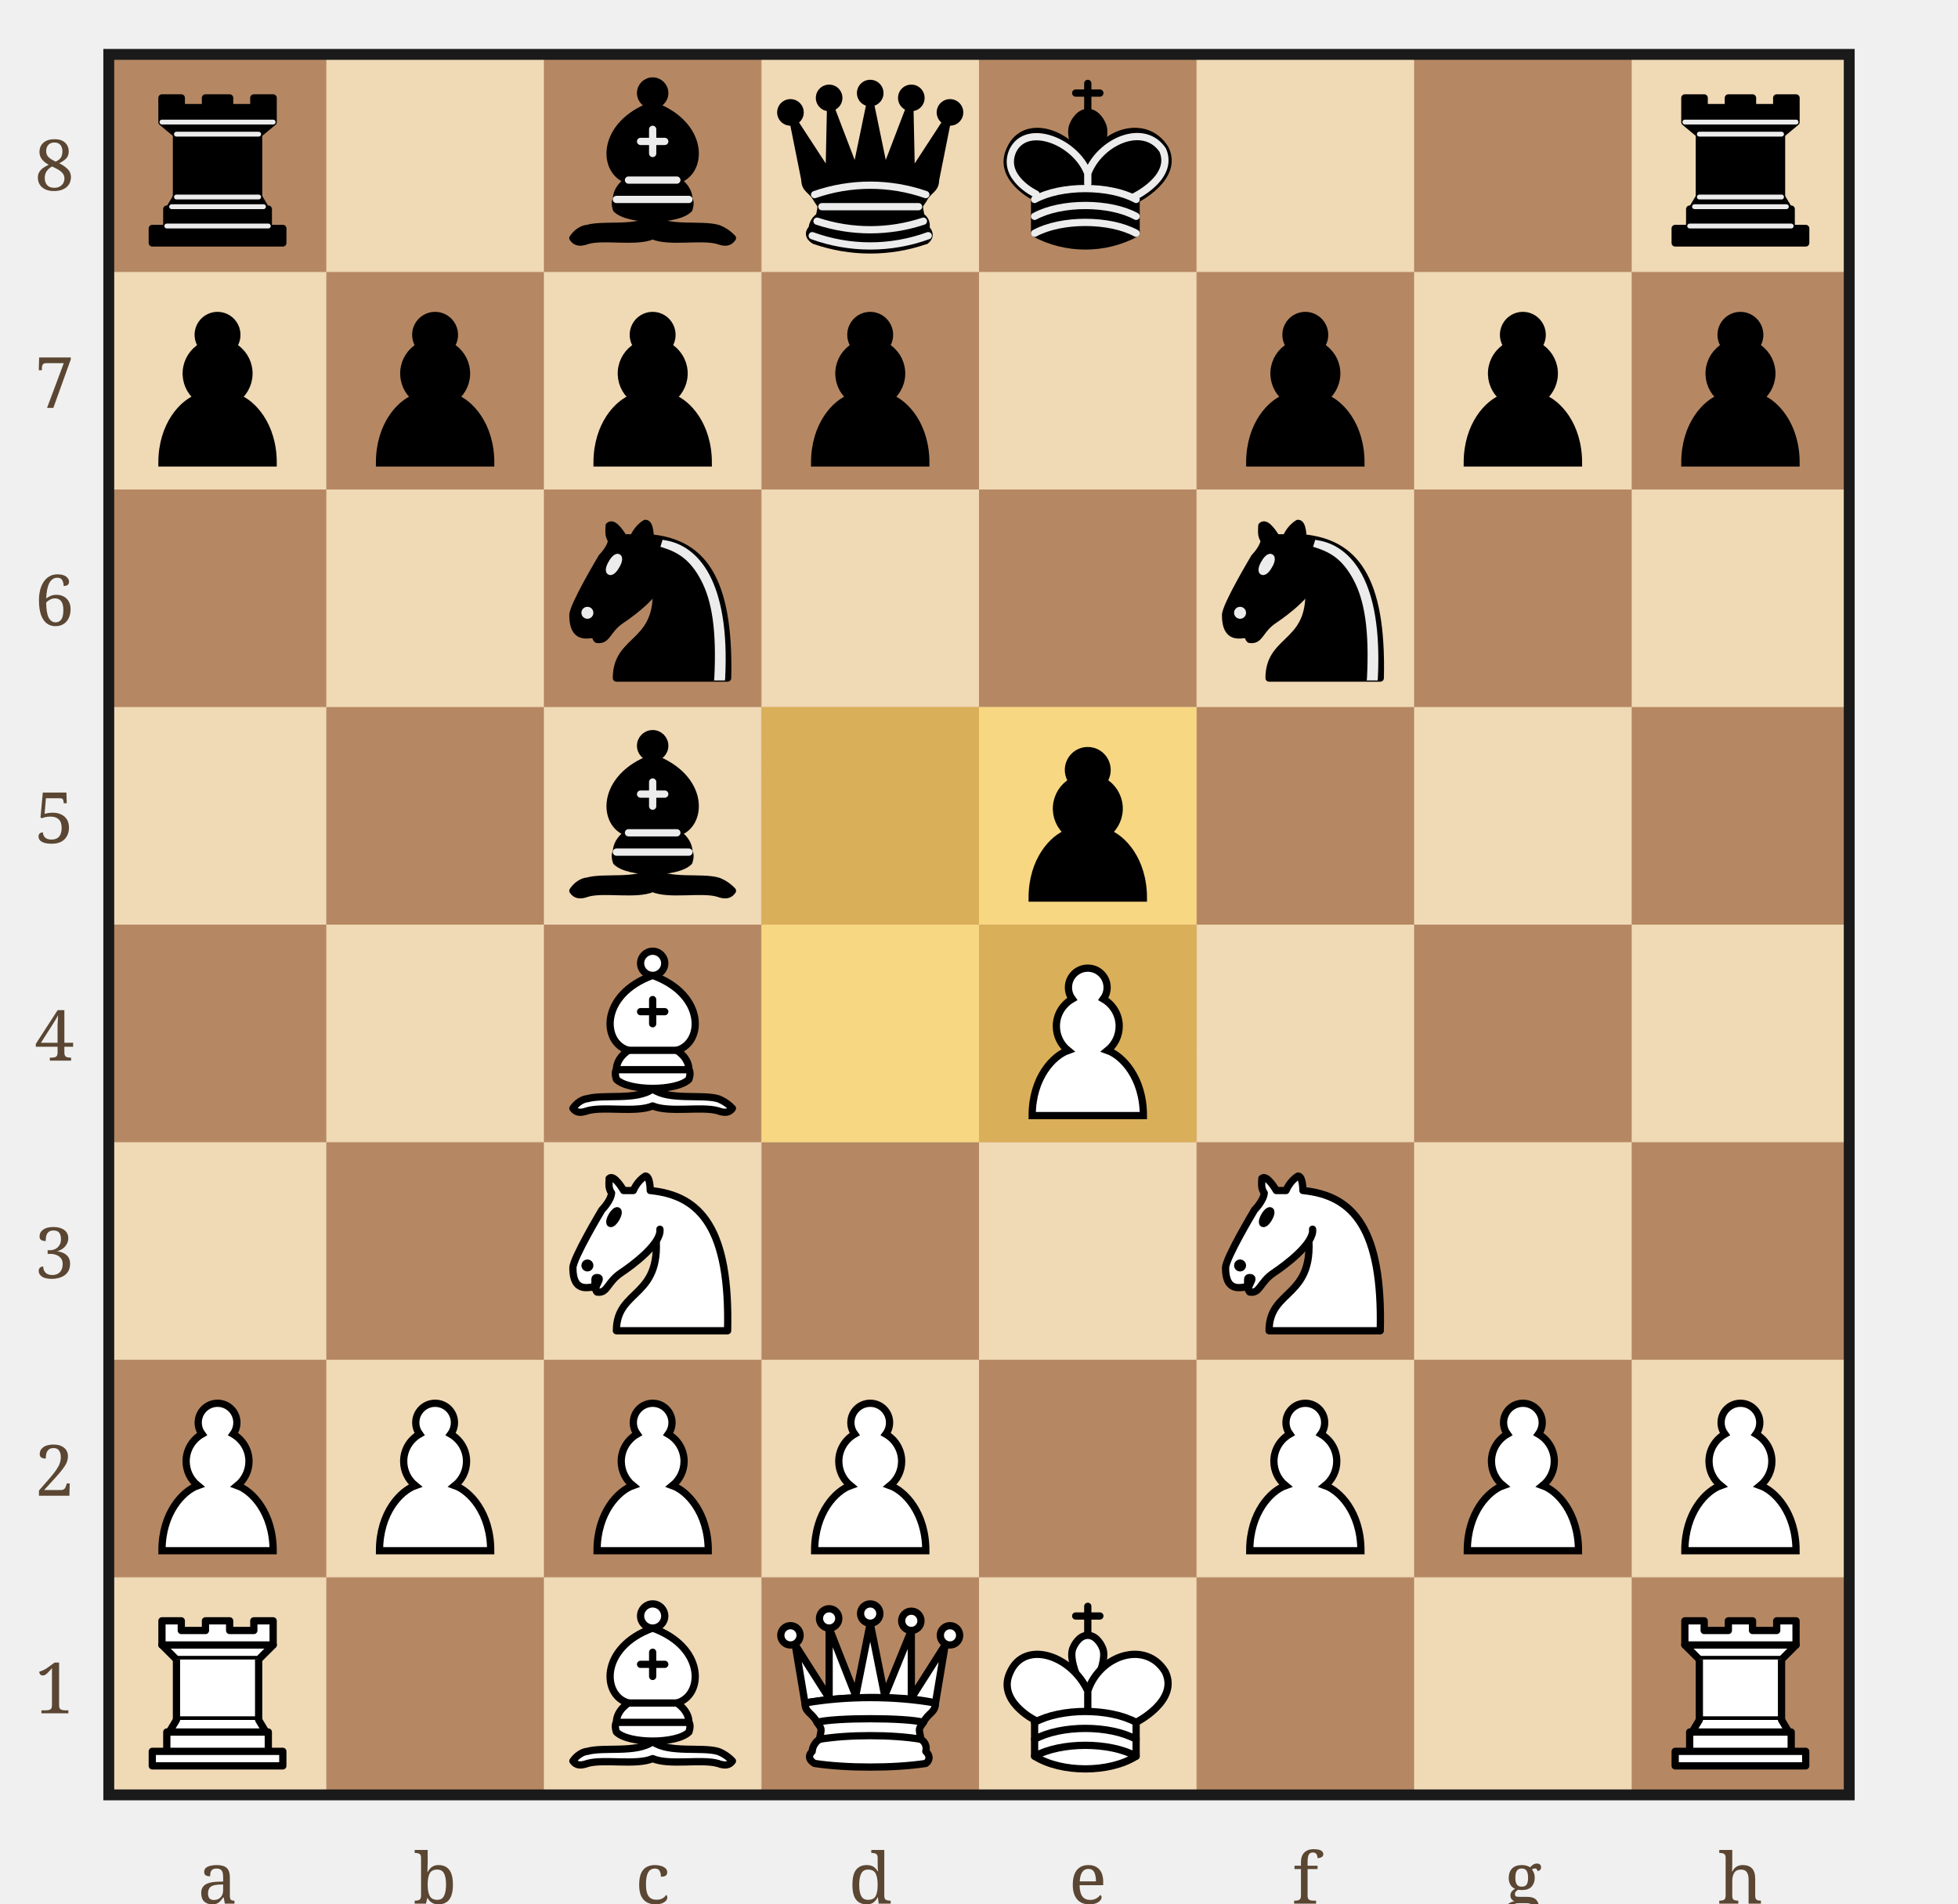
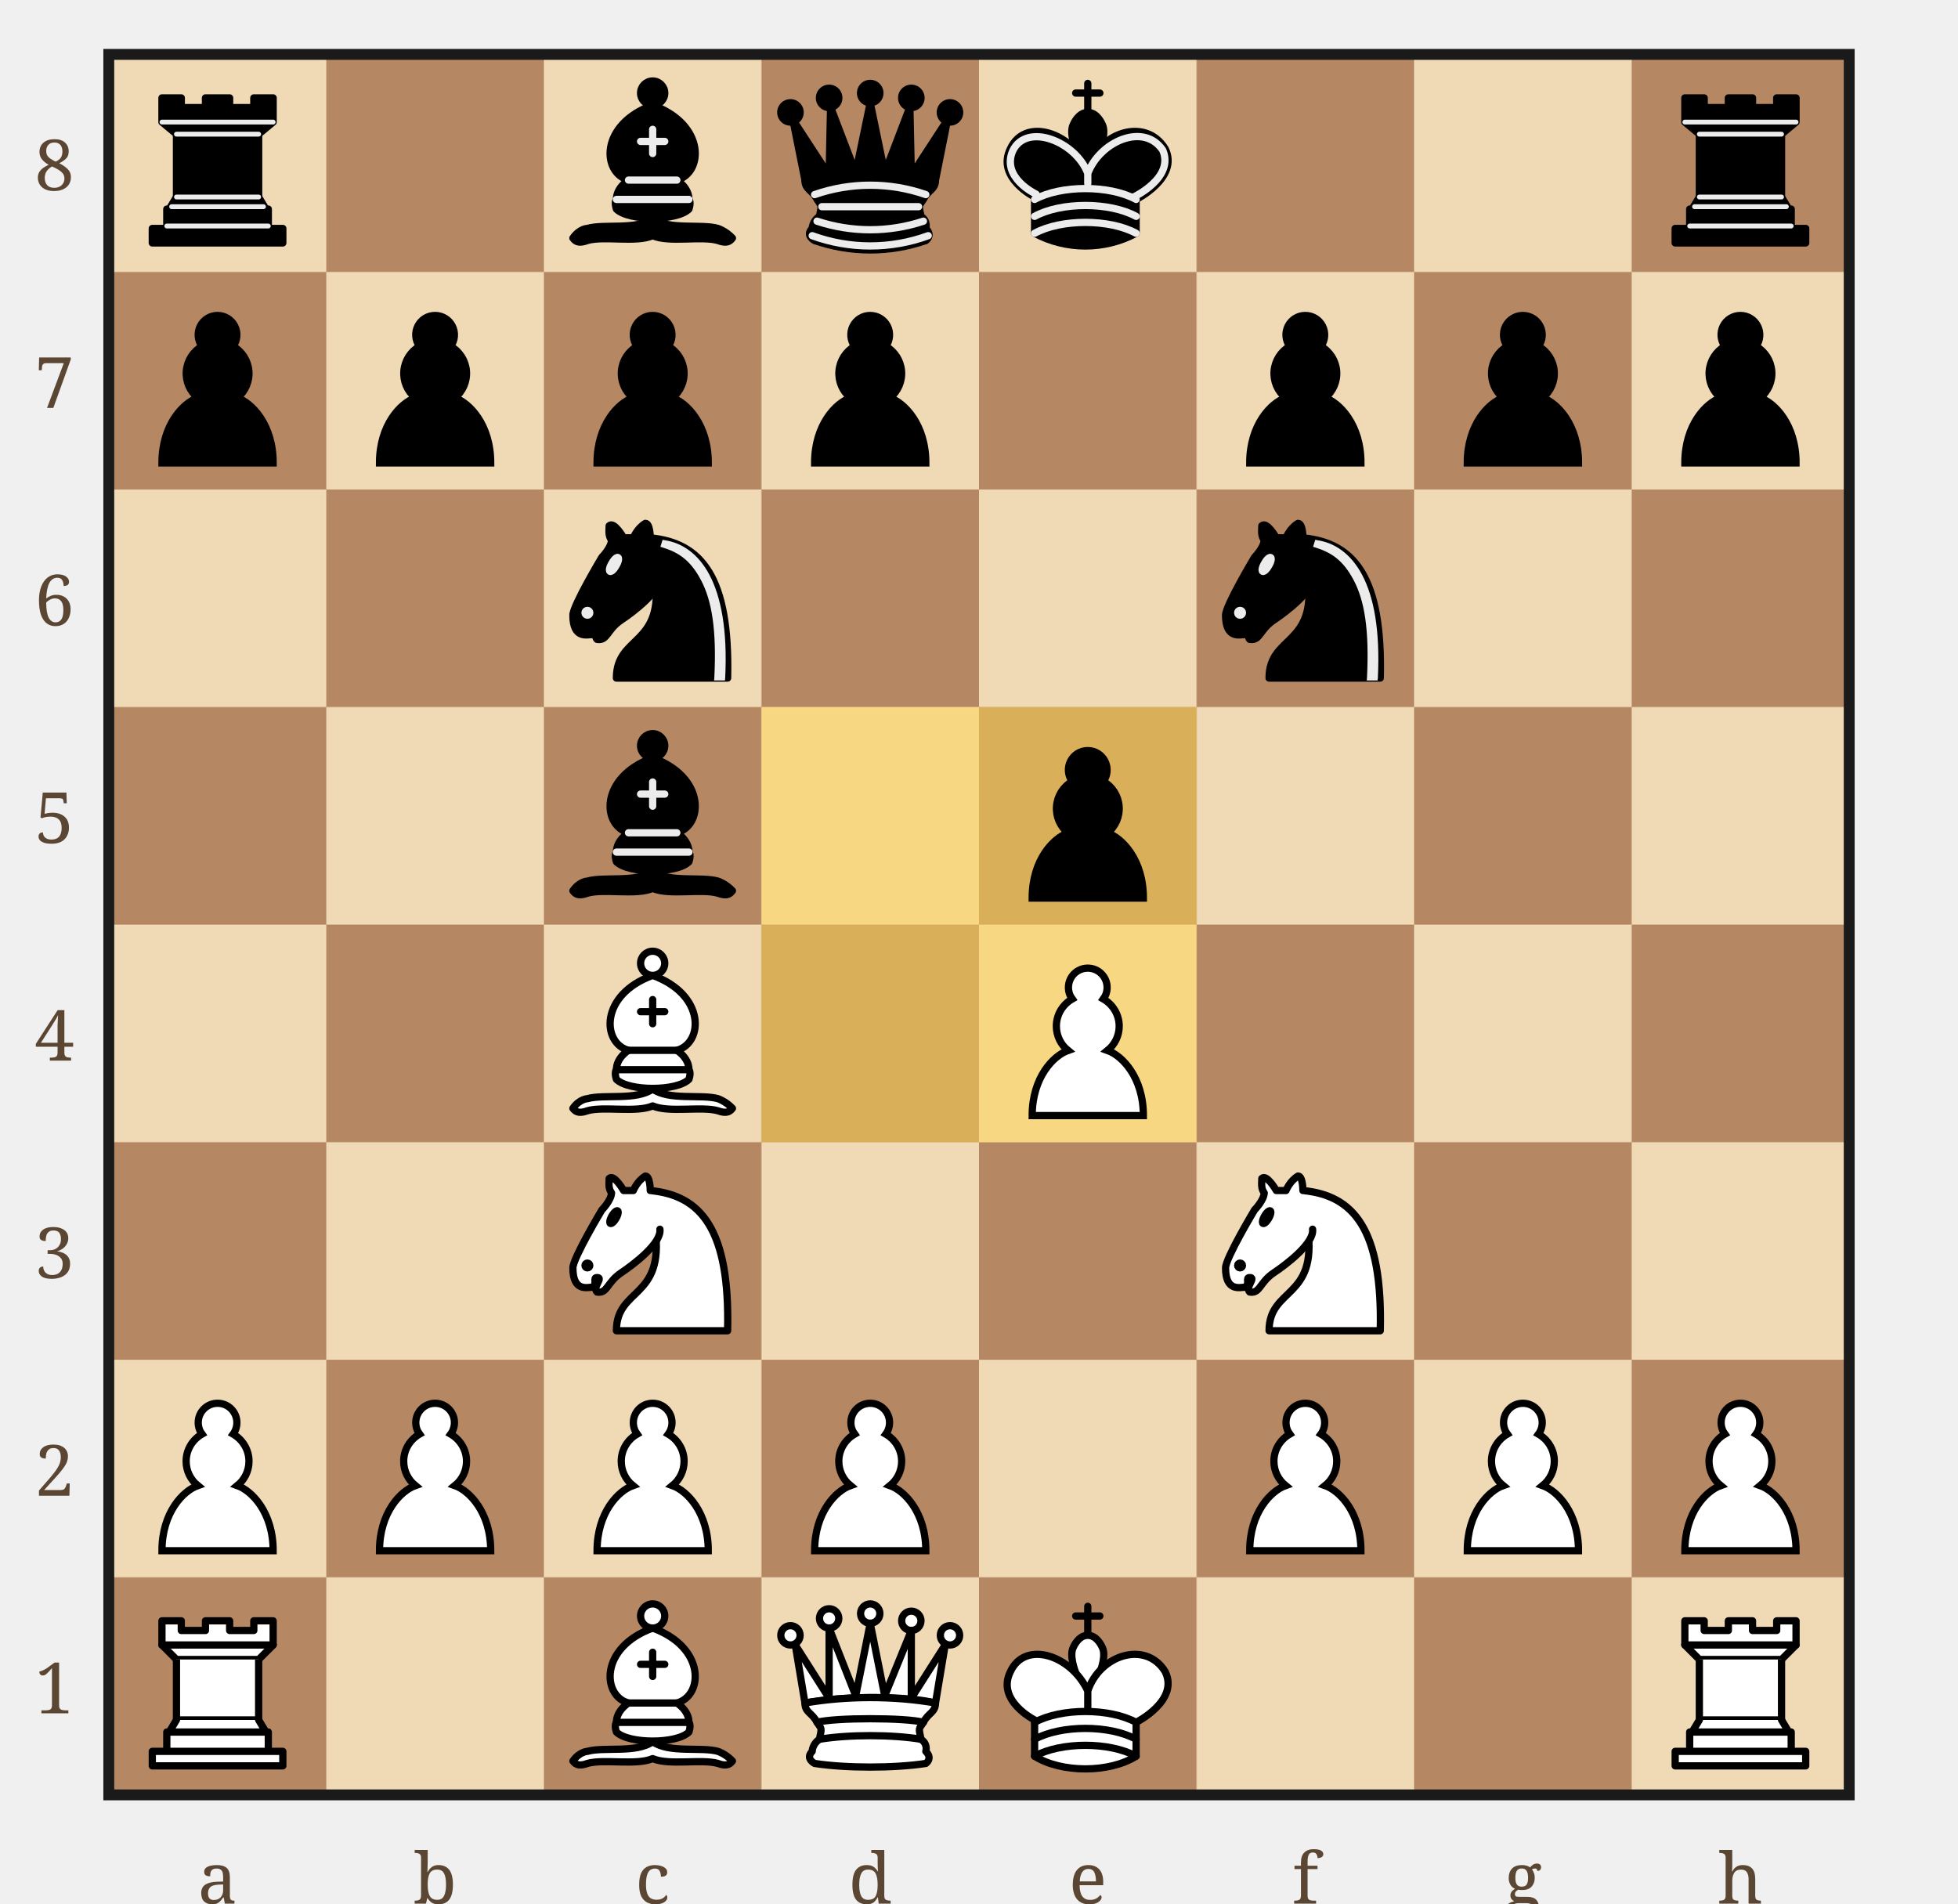
<svg xmlns="http://www.w3.org/2000/svg" viewBox="-20 -10 360 350" width="360" height="350" role="img">
  <defs>
    <pattern id="cases" width="80" height="80" patternUnits="userSpaceOnUse">
-       <rect width="80" height="80" fill="#F0D9B5" />
-       <rect width="40" height="40" fill="#B58863" />
-       <rect x="40" y="40" width="40" height="40" fill="#B58863" />
+       <rect width="80" height="80" fill="#B58863" />
+       <rect width="40" height="40" fill="#F0D9B5" />
+       <rect x="40" y="40" width="40" height="40" fill="#F0D9B5" />
    </pattern>
    <marker id="pointe" viewBox="0 0 10 10" refX="6" refY="5" markerWidth="4" markerHeight="4" orient="auto-start-reverse">
      <path d="M0 0L10 5L0 10z" fill="#B05E17" />
    </marker>
    <symbol id="bR" viewBox="0 0 45 45">
      <g fill-rule="evenodd" stroke="#000" stroke-linecap="round" stroke-linejoin="round" stroke-width="1.5">
        <path stroke-linecap="butt" d="M9 39h27v-3H9zm3.5-7 1.5-2.5h17l1.5 2.5zm-.5 4v-4h21v4z" />
        <path stroke-linecap="butt" stroke-linejoin="miter" d="M14 29.5v-13h17v13z" />
        <path stroke-linecap="butt" d="M14 16.5 11 14h23l-3 2.5zM11 14V9h4v2h5V9h5v2h5V9h4v5z" />
        <path fill="none" stroke="#ececec" stroke-linejoin="miter" stroke-width="1" d="M12 35.5h21m-20-4h19m-18-2h17m-17-13h17M11 14h23" />
      </g>
    </symbol>
    <symbol id="bB" viewBox="0 0 45 45">
      <g fill="none" fill-rule="evenodd" stroke="#000" stroke-linecap="round" stroke-linejoin="round" stroke-width="1.5">
        <g fill="#000" stroke-linecap="butt">
          <path d="M9 36c3.4-1 10.1.4 13.5-2 3.4 2.4 10.1 1 13.5 2 0 0 1.6.5 3 2-.7 1-1.6 1-3 .5-3.4-1-10.1.5-13.5-1-3.4 1.5-10.1 0-13.5 1-1.4.5-2.3.5-3-.5 1.4-2 3-2 3-2z" />
          <path d="M15 32c2.5 2.5 12.5 2.5 15 0 .5-1.5 0-2 0-2 0-2.5-2.5-4-2.5-4 5.5-1.5 6-11.5-5-15.5-11 4-10.5 14-5 15.5 0 0-2.5 1.5-2.5 4 0 0-.5.5 0 2z" />
          <path d="M25 8a2.5 2.5 0 1 1-5 0 2.5 2.5 0 1 1 5 0z" />
        </g>
        <path stroke="#ececec" stroke-linejoin="miter" d="M17.5 26h10M15 30h15m-7.5-14.5v5M20 18h5" />
      </g>
    </symbol>
    <symbol id="bQ" viewBox="0 0 45 45">
      <g fill-rule="evenodd" stroke="#000" stroke-linecap="round" stroke-linejoin="round" stroke-width="1.5">
        <g stroke="none">
          <circle cx="6" cy="12" r="2.75" />
          <circle cx="14" cy="9" r="2.75" />
          <circle cx="22.5" cy="8" r="2.75" />
          <circle cx="31" cy="9" r="2.75" />
          <circle cx="39" cy="12" r="2.75" />
        </g>
        <path stroke-linecap="butt" d="M9 26c8.5-1.5 21-1.5 27 0l2.5-12.5L31 25l-.3-14.1-5.2 13.6-3-14.5-3 14.5-5.2-13.6L14 25 6.5 13.5z" />
        <path stroke-linecap="butt" d="M9 26c0 2 1.5 2 2.5 4 1 1.5 1 1 .5 3.5-1.5 1-1.5 2.5-1.5 2.5-1.5 1.5.5 2.5.5 2.5 6.5 1 16.5 1 23 0 0 0 1.5-1 0-2.5 0 0 .5-1.5-1-2.5-.5-2.5-.5-2 .5-3.5 1-2 2.5-2 2.5-4-8.5-1.5-18.5-1.5-27 0z" />
        <path fill="none" stroke-linecap="butt" d="M11 38.5a35 35 1 0 0 23 0" />
        <path fill="none" stroke="#ececec" d="M11 29a35 35 1 0 1 23 0m-21.5 2.5h20m-21 3a35 35 1 0 0 22 0m-23 3a35 35 1 0 0 24 0" />
      </g>
    </symbol>
    <symbol id="bK" viewBox="0 0 45 45">
      <g fill="none" fill-rule="evenodd" stroke="#000" stroke-linecap="round" stroke-linejoin="round" stroke-width="1.5">
        <path stroke-linejoin="miter" d="M22.5 11.6V6" />
        <path fill="#000" stroke-linecap="butt" stroke-linejoin="miter" d="M22.5 25s4.5-7.5 3-10.5c0 0-1-2.5-3-2.5s-3 2.5-3 2.5c-1.5 3 3 10.5 3 10.5" />
        <path fill="#000" d="M11.5 37a22.3 22.3 0 0 0 21 0v-7s9-4.5 6-10.5c-4-6.5-13.5-3.5-16 4V27v-3.5c-3.5-7.5-13-10.5-16-4-3 6 5 10 5 10z" />
        <path stroke-linejoin="miter" d="M20 8h5" />
        <path stroke="#ececec" d="M32 29.5s8.5-4 6-9.7C34.1 14 25 18 22.5 24.6v2.1-2.1C20 18 9.9 14 7 19.9c-2.5 5.6 4.8 9 4.8 9" />
        <path stroke="#ececec" d="M11.5 30c5.5-3 15.5-3 21 0m-21 3.5c5.5-3 15.5-3 21 0m-21 3.5c5.5-3 15.5-3 21 0" />
      </g>
    </symbol>
    <symbol id="bP" viewBox="0 0 45 45">
      <path stroke="#000" stroke-linecap="round" stroke-width="1.5" d="M22.5 9a4 4 0 0 0-3.22 6.38 6.48 6.48 0 0 0-.87 10.65c-3 1.06-7.41 5.55-7.41 13.47h23c0-7.92-4.41-12.41-7.41-13.47a6.46 6.46 0 0 0-.87-10.65A4.01 4.01 0 0 0 22.5 9z" />
    </symbol>
    <symbol id="bN" viewBox="0 0 45 45">
      <g fill="none" fill-rule="evenodd" stroke="#000" stroke-linecap="round" stroke-linejoin="round" stroke-width="1.5">
        <path fill="#000" d="M22 10c10.5 1 16.5 8 16 29H15c0-9 10-6.5 8-21" />
        <path fill="#000" d="M24 18c.38 2.91-5.55 7.37-8 9-3 2-2.82 4.34-5 4-1.04-.94 1.41-3.04 0-3-1 0 .19 1.23-1 2-1 0-4 1-4-4 0-2 6-12 6-12s1.89-1.9 2-3.5c-.73-1-.5-2-.5-3 1-1 3 2.5 3 2.5h2s.78-2 2.5-3c1 0 1 3 1 3" />
        <path fill="#ececec" stroke="#ececec" d="M9.5 25.5a.5.5 0 1 1-1 0 .5.5 0 1 1 1 0zm5.43-9.75a.5 1.5 30 1 1-.86-.5.5 1.5 30 1 1 .86.5z" />
        <path fill="#ececec" stroke="none" d="m24.55 10.4-.45 1.45.5.15c3.15 1 5.65 2.49 7.9 6.75S35.75 29.06 35.25 39l-.05.5h2.25l.05-.5c.5-10.06-.88-16.85-3.25-21.34-2.37-4.49-5.79-6.64-9.19-7.16l-.51-.1z" />
      </g>
    </symbol>
    <symbol id="wB" viewBox="0 0 45 45">
      <g fill="none" fill-rule="evenodd" stroke="#000" stroke-linecap="round" stroke-linejoin="round" stroke-width="1.5">
        <g fill="#fff" stroke-linecap="butt">
          <path d="M9 36c3.39-.97 10.11.43 13.5-2 3.39 2.43 10.11 1.03 13.5 2 0 0 1.65.54 3 2-.68.97-1.65.99-3 .5-3.39-.97-10.11.46-13.5-1-3.39 1.46-10.11.03-13.5 1-1.35.49-2.32.47-3-.5 1.35-1.94 3-2 3-2z" />
          <path d="M15 32c2.5 2.5 12.5 2.5 15 0 .5-1.5 0-2 0-2 0-2.5-2.5-4-2.5-4 5.5-1.5 6-11.5-5-15.5-11 4-10.5 14-5 15.5 0 0-2.5 1.5-2.5 4 0 0-.5.5 0 2z" />
          <path d="M25 8a2.5 2.5 0 1 1-5 0 2.5 2.5 0 1 1 5 0z" />
        </g>
        <path stroke-linejoin="miter" d="M17.5 26h10M15 30h15m-7.5-14.5v5M20 18h5" />
      </g>
    </symbol>
    <symbol id="wP" viewBox="0 0 45 45">
      <path fill="#fff" stroke="#000" stroke-linecap="round" stroke-width="1.5" d="M22.5 9c-2.21 0-4 1.79-4 4 0 .89.29 1.71.78 2.38C17.33 16.5 16 18.59 16 21c0 2.03.94 3.84 2.41 5.03-3 1.06-7.41 5.55-7.41 13.47h23c0-7.92-4.41-12.41-7.41-13.47 1.47-1.19 2.41-3 2.41-5.03 0-2.41-1.33-4.5-3.28-5.62.49-.67.78-1.49.78-2.38 0-2.21-1.79-4-4-4z" />
    </symbol>
    <symbol id="wN" viewBox="0 0 45 45">
      <g fill="none" fill-rule="evenodd" stroke="#000" stroke-linecap="round" stroke-linejoin="round" stroke-width="1.5">
        <path fill="#fff" d="M22 10c10.5 1 16.5 8 16 29H15c0-9 10-6.5 8-21" />
        <path fill="#fff" d="M24 18c.38 2.91-5.55 7.37-8 9-3 2-2.82 4.34-5 4-1.042-.94 1.41-3.04 0-3-1 0 .19 1.23-1 2-1 0-4.003 1-4-4 0-2 6-12 6-12s1.89-1.9 2-3.5c-.73-.994-.5-2-.5-3 1-1 3 2.5 3 2.5h2s.78-1.992 2.5-3c1 0 1 3 1 3" />
        <path fill="#000" d="M9.5 25.5a.5.5 0 1 1-1 0 .5.5 0 1 1 1 0zm5.433-9.75a.5 1.5 30 1 1-.866-.5.5 1.5 30 1 1 .866.5z" />
      </g>
    </symbol>
    <symbol id="wR" viewBox="0 0 45 45">
      <g fill="#fff" fill-rule="evenodd" stroke="#000" stroke-linecap="round" stroke-linejoin="round" stroke-width="1.5">
        <path stroke-linecap="butt" d="M9 39h27v-3H9v3zm3-3v-4h21v4H12zm-1-22V9h4v2h5V9h5v2h5V9h4v5" />
        <path d="m34 14-3 3H14l-3-3" />
        <path stroke-linecap="butt" stroke-linejoin="miter" d="M31 17v12.5H14V17" />
        <path d="m31 29.5 1.5 2.5h-20l1.5-2.5" />
        <path fill="none" stroke-linejoin="miter" d="M11 14h23" />
      </g>
    </symbol>
    <symbol id="wQ" viewBox="0 0 45 45">
      <g fill="#fff" fill-rule="evenodd" stroke="#000" stroke-linecap="round" stroke-linejoin="round" stroke-width="1.5">
        <path d="M8 12a2 2 0 1 1-4 0 2 2 0 1 1 4 0m16.5-4.5a2 2 0 1 1-4 0 2 2 0 1 1 4 0M41 12a2 2 0 1 1-4 0 2 2 0 1 1 4 0M16 8.5a2 2 0 1 1-4 0 2 2 0 1 1 4 0M33 9a2 2 0 1 1-4 0 2 2 0 1 1 4 0" />
        <path stroke-linecap="butt" d="M9 26c8.5-1.5 21-1.5 27 0l2-12-7 11V11l-5.5 13.5-3-15-3 15-5.5-14V25L7 14z" />
        <path stroke-linecap="butt" d="M9 26c0 2 1.5 2 2.5 4 1 1.5 1 1 .5 3.5-1.5 1-1.5 2.5-1.5 2.5-1.5 1.5.5 2.5.5 2.5 6.5 1 16.5 1 23 0 0 0 1.5-1 0-2.5 0 0 .5-1.5-1-2.5-.5-2.5-.5-2 .5-3.5 1-2 2.5-2 2.5-4-8.5-1.5-18.5-1.5-27 0z" />
        <path fill="none" d="M11.5 30c3.5-1 18.5-1 22 0M12 33.5c6-1 15-1 21 0" />
      </g>
    </symbol>
    <symbol id="wK" viewBox="0 0 45 45">
      <g fill="none" fill-rule="evenodd" stroke="#000" stroke-linecap="round" stroke-linejoin="round" stroke-width="1.5">
        <path stroke-linejoin="miter" d="M22.5 11.63V6M20 8h5" />
        <path fill="#fff" stroke-linecap="butt" stroke-linejoin="miter" d="M22.5 25s4.5-7.5 3-10.5c0 0-1-2.5-3-2.5s-3 2.5-3 2.5c-1.5 3 3 10.5 3 10.5" />
        <path fill="#fff" d="M11.5 37c5.5 3.5 15.5 3.5 21 0v-7s9-4.5 6-10.5c-4-6.5-13.5-3.5-16 4V27v-3.5c-3.5-7.5-13-10.5-16-4-3 6 5 10 5 10z" />
        <path d="M11.5 30c5.5-3 15.5-3 21 0m-21 3.5c5.5-3 15.5-3 21 0m-21 3.5c5.5-3 15.5-3 21 0" />
      </g>
    </symbol>
  </defs>
  <rect x="0" y="0" width="320" height="320" fill="url(#cases)" stroke="#1a1a1a" stroke-width="2" />
  <rect x="120" y="160" width="40" height="40" fill="#FFD54F" opacity="0.5" />
  <rect x="160" y="160" width="40" height="40" fill="#FFD54F" opacity="0.5" />
  <rect x="120" y="120" width="40" height="40" fill="#FFD54F" opacity="0.5" />
  <rect x="160" y="120" width="40" height="40" fill="#FFD54F" opacity="0.5" />
  <g>
    <use href="#bR" x="0" y="0" width="40" height="40" />
    <use href="#bB" x="80" y="0" width="40" height="40" />
    <use href="#bQ" x="120" y="0" width="40" height="40" />
    <use href="#bK" x="160" y="0" width="40" height="40" />
    <use href="#bR" x="280" y="0" width="40" height="40" />
    <use href="#bP" x="0" y="40" width="40" height="40" />
    <use href="#bP" x="40" y="40" width="40" height="40" />
    <use href="#bP" x="80" y="40" width="40" height="40" />
    <use href="#bP" x="120" y="40" width="40" height="40" />
    <use href="#bP" x="200" y="40" width="40" height="40" />
    <use href="#bP" x="240" y="40" width="40" height="40" />
    <use href="#bP" x="280" y="40" width="40" height="40" />
    <use href="#bN" x="80" y="80" width="40" height="40" />
    <use href="#bN" x="200" y="80" width="40" height="40" />
    <use href="#bB" x="80" y="120" width="40" height="40" />
    <use href="#bP" x="160" y="120" width="40" height="40" />
    <use href="#wB" x="80" y="160" width="40" height="40" />
    <use href="#wP" x="160" y="160" width="40" height="40" />
    <use href="#wN" x="80" y="200" width="40" height="40" />
    <use href="#wN" x="200" y="200" width="40" height="40" />
    <use href="#wP" x="0" y="240" width="40" height="40" />
    <use href="#wP" x="40" y="240" width="40" height="40" />
    <use href="#wP" x="80" y="240" width="40" height="40" />
    <use href="#wP" x="120" y="240" width="40" height="40" />
    <use href="#wP" x="200" y="240" width="40" height="40" />
    <use href="#wP" x="240" y="240" width="40" height="40" />
    <use href="#wP" x="280" y="240" width="40" height="40" />
    <use href="#wR" x="0" y="280" width="40" height="40" />
    <use href="#wB" x="80" y="280" width="40" height="40" />
    <use href="#wQ" x="120" y="280" width="40" height="40" />
    <use href="#wK" x="160" y="280" width="40" height="40" />
    <use href="#wR" x="280" y="280" width="40" height="40" />
  </g>
  <g font-family="Georgia,serif" font-size="13" fill="#5a4632" text-anchor="middle">
    <text x="20" y="340">a</text>
    <text x="60" y="340">b</text>
    <text x="100" y="340">c</text>
    <text x="140" y="340">d</text>
    <text x="180" y="340">e</text>
    <text x="220" y="340">f</text>
    <text x="260" y="340">g</text>
    <text x="300" y="340">h</text>
    <text x="-10" y="305">1</text>
    <text x="-10" y="265">2</text>
    <text x="-10" y="225">3</text>
    <text x="-10" y="185">4</text>
    <text x="-10" y="145">5</text>
    <text x="-10" y="105">6</text>
    <text x="-10" y="65">7</text>
    <text x="-10" y="25">8</text>
  </g>
</svg>
